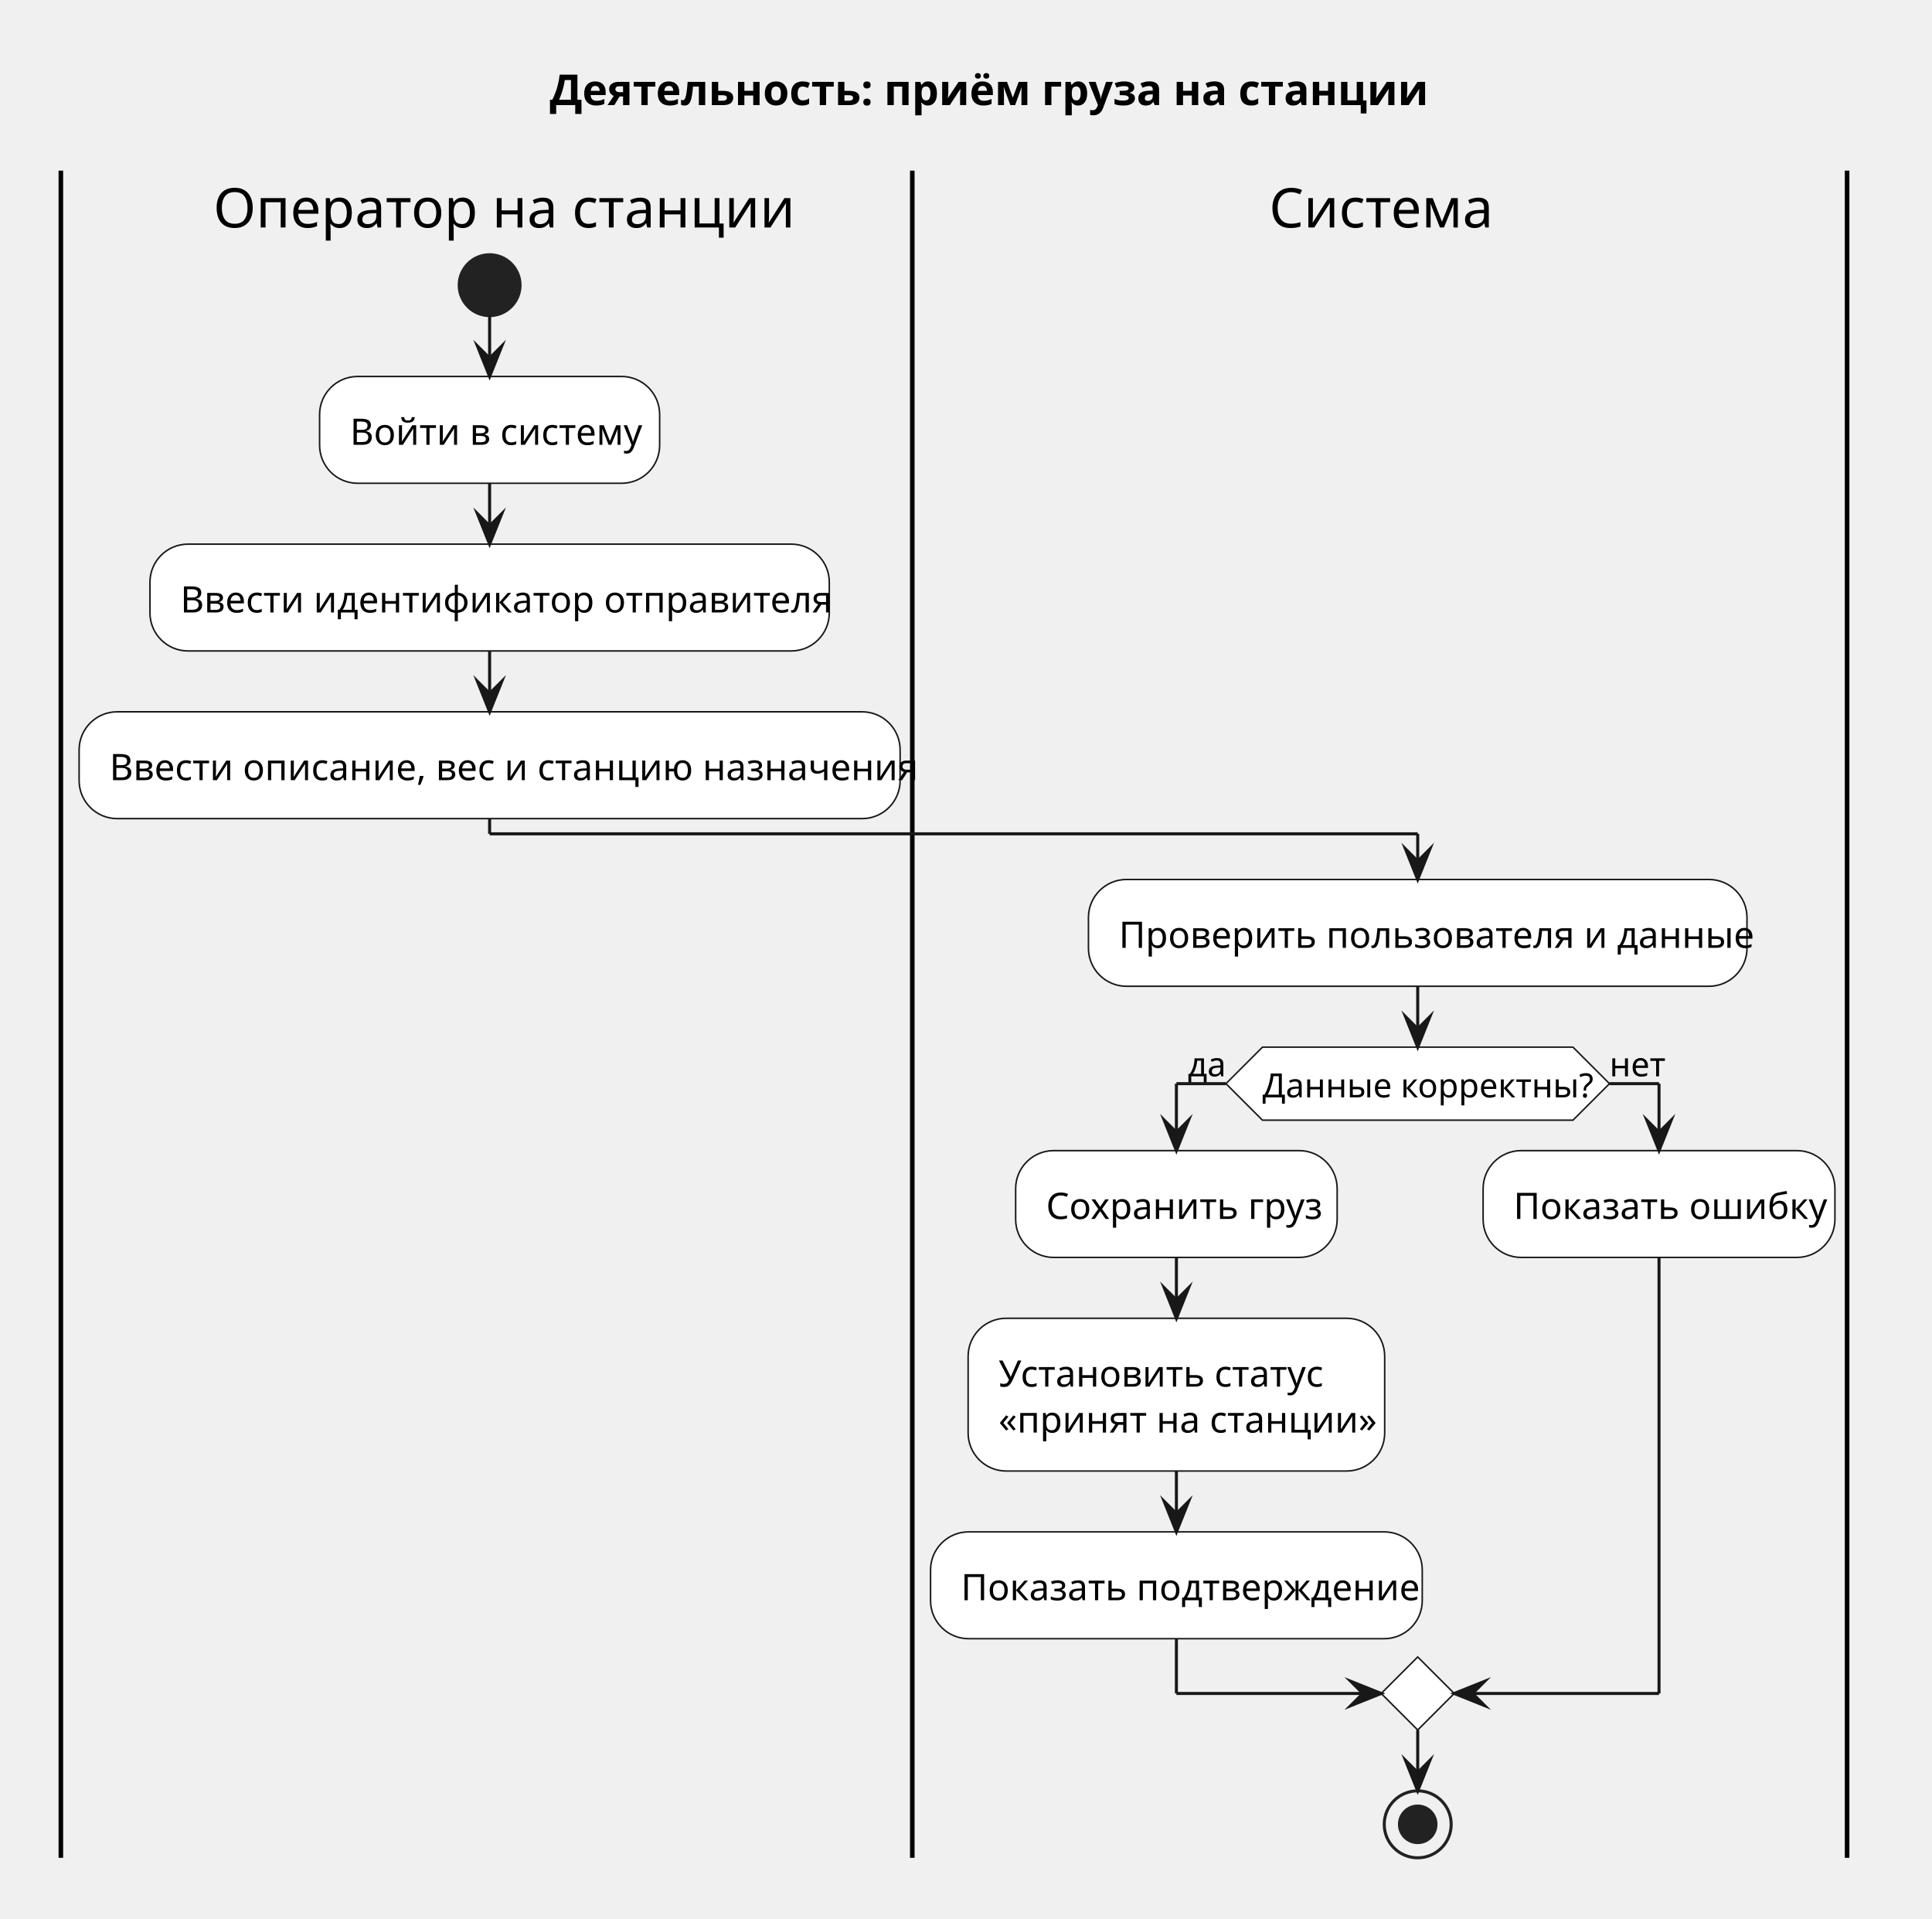
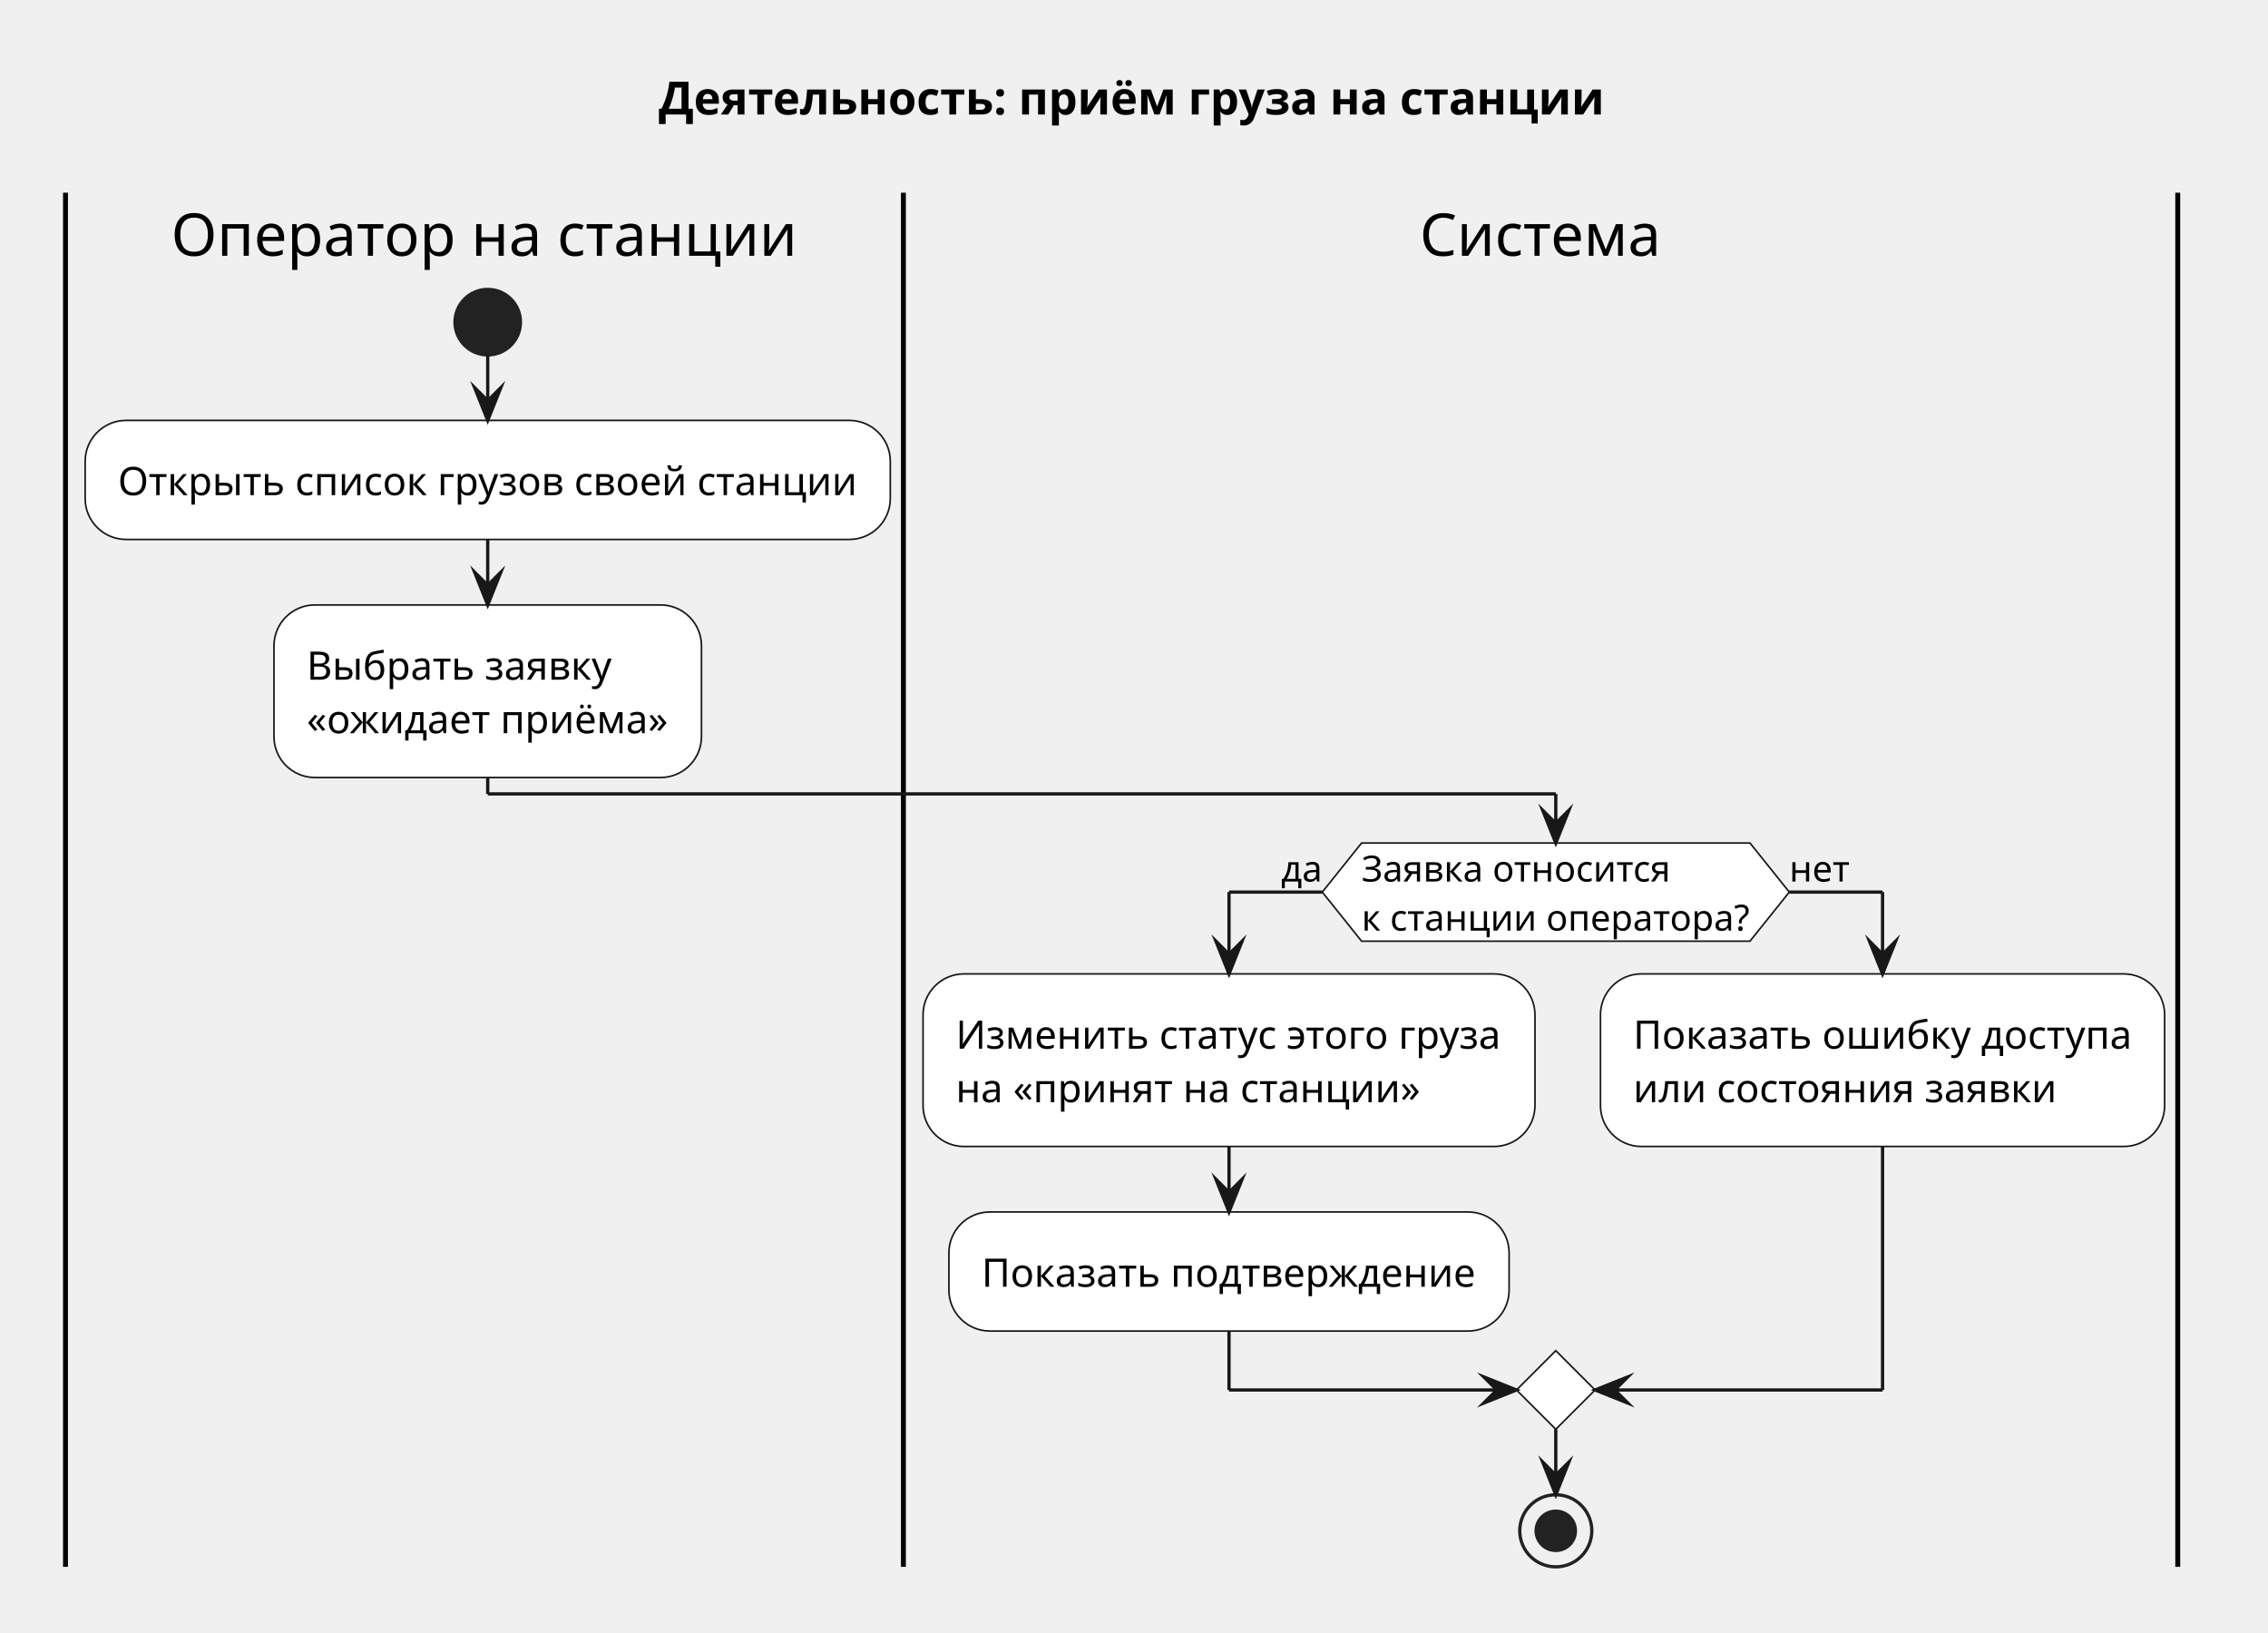
- <svg xmlns="http://www.w3.org/2000/svg" version="1.1" data-diagram-type="ACTIVITY" style="width:992px;height:985px;background:#FFFFFF;" width="992.188px" height="985.938px" viewBox="0 0 992 985" zoomAndPan="magnify" preserveAspectRatio="none" contentStyleType="text/css">
+ <svg xmlns="http://www.w3.org/2000/svg" version="1.1" data-diagram-type="ACTIVITY" style="width:1082px;height:779px;background:#FFFFFF;" width="1082.813px" height="779.688px" viewBox="0 0 1082 779" zoomAndPan="magnify" preserveAspectRatio="none" contentStyleType="text/css">
  <defs />
  <g font-family="sans-serif" lengthAdjust="spacing">
    <g class="title" data-source-line="1">
-       <text x="282.276" y="53.958" fill="#000" font-size="21.875" textLength="425.259" font-weight="700">Деятельность: приём груза на станции</text>
+       <text x="314.257" y="54.634" fill="#000" font-size="21.875" textLength="451.586" font-weight="700">Деятельность: приём груза на станции</text>
    </g>
-     <rect x="31.25" y="87.601" width="919.498" height="35.376" fill="none" style="stroke:none;" />
-     <ellipse cx="251.399" cy="146.414" rx="15.625" ry="15.625" fill="#222" style="stroke:#222;stroke-width:1.563;" />
-     <rect x="164.098" y="193.289" width="174.603" height="54.834" fill="#FFF" style="stroke:#181818;stroke-width:0.781;" rx="19.531" ry="19.531" />
-     <text x="179.723" y="228.378" fill="#000" font-size="18.75" textLength="143.353">Войти в систему</text>
-     <rect x="76.999" y="279.373" width="348.801" height="54.834" fill="#FFF" style="stroke:#181818;stroke-width:0.781;" rx="19.531" ry="19.531" />
-     <text x="92.624" y="314.462" fill="#000" font-size="18.75" textLength="317.551">Ввести идентификатор отправителя</text>
-     <rect x="40.625" y="365.457" width="421.548" height="54.834" fill="#FFF" style="stroke:#181818;stroke-width:0.781;" rx="19.531" ry="19.531" />
-     <text x="56.25" y="400.546" fill="#000" font-size="18.75" textLength="390.298">Ввести описание, вес и станцию назначения</text>
-     <line x1="31.25" y1="87.601" x2="31.25" y2="953.836" style="stroke:#000;stroke-width:2.344;" />
-     <rect x="558.871" y="451.541" width="338.126" height="54.834" fill="#FFF" style="stroke:#181818;stroke-width:0.781;" rx="19.531" ry="19.531" />
-     <text x="574.496" y="486.63" fill="#000" font-size="18.75" textLength="306.876">Проверить пользователя и данные</text>
-     <polygon points="648.224,537.625,807.645,537.625,826.395,556.375,807.645,575.125,648.224,575.125,629.474,556.375,648.224,537.625" fill="#FFF" style="stroke:#181818;stroke-width:0.781;stroke-linejoin:miter;stroke-miterlimit:10;" />
-     <text x="648.224" y="563.408" fill="#000" font-size="17.188" textLength="159.421">Данные корректны?</text>
-     <text x="609.886" y="552.599" fill="#000" font-size="17.188" textLength="19.588">да</text>
-     <text x="826.395" y="552.599" fill="#000" font-size="17.188" textLength="26.923">нет</text>
-     <rect x="521.492" y="590.75" width="165.082" height="54.834" fill="#FFF" style="stroke:#181818;stroke-width:0.781;" rx="19.531" ry="19.531" />
-     <text x="537.117" y="625.839" fill="#000" font-size="18.75" textLength="133.832">Сохранить груз</text>
-     <rect x="497.089" y="676.834" width="213.889" height="78.418" fill="#FFF" style="stroke:#181818;stroke-width:0.781;" rx="19.531" ry="19.531" />
-     <text x="512.714" y="711.923" fill="#000" font-size="18.75" textLength="160.812">Установить статус</text>
-     <text x="512.714" y="735.507" fill="#000" font-size="18.75" textLength="182.639">«принят на станции»</text>
-     <rect x="477.798" y="786.502" width="252.469" height="54.834" fill="#FFF" style="stroke:#181818;stroke-width:0.781;" rx="19.531" ry="19.531" />
-     <text x="493.423" y="821.591" fill="#000" font-size="18.75" textLength="221.219">Показать подтверждение</text>
-     <rect x="761.517" y="590.75" width="180.637" height="54.834" fill="#FFF" style="stroke:#181818;stroke-width:0.781;" rx="19.531" ry="19.531" />
-     <text x="777.142" y="625.839" fill="#000" font-size="18.75" textLength="149.387">Показать ошибку</text>
-     <polygon points="727.934,850.711,746.684,869.461,727.934,888.211,709.184,869.461,727.934,850.711" fill="#FFF" style="stroke:#181818;stroke-width:0.781;stroke-linejoin:miter;stroke-miterlimit:10;" />
-     <ellipse cx="727.934" cy="936.649" rx="17.188" ry="17.188" fill="none" style="stroke:#222;stroke-width:1.563;" />
-     <ellipse cx="727.934" cy="936.649" rx="9.375" ry="9.375" fill="#222" style="stroke:#222;stroke-width:1.563;" />
-     <line x1="468.423" y1="87.601" x2="468.423" y2="953.836" style="stroke:#000;stroke-width:2.344;" />
-     <line x1="948.404" y1="87.601" x2="948.404" y2="953.836" style="stroke:#000;stroke-width:2.344;" />
-     <line x1="251.399" y1="162.039" x2="251.399" y2="193.289" style="stroke:#181818;stroke-width:1.563;" />
-     <polygon points="245.149,177.664,251.399,193.289,257.649,177.664,251.399,183.914" fill="#181818" style="stroke:#181818;stroke-width:1.563;stroke-linejoin:miter;stroke-miterlimit:10;" />
-     <line x1="251.399" y1="248.123" x2="251.399" y2="279.373" style="stroke:#181818;stroke-width:1.563;" />
-     <polygon points="245.149,263.748,251.399,279.373,257.649,263.748,251.399,269.998" fill="#181818" style="stroke:#181818;stroke-width:1.563;stroke-linejoin:miter;stroke-miterlimit:10;" />
-     <line x1="251.399" y1="334.207" x2="251.399" y2="365.457" style="stroke:#181818;stroke-width:1.563;" />
-     <polygon points="245.149,349.832,251.399,365.457,257.649,349.832,251.399,356.082" fill="#181818" style="stroke:#181818;stroke-width:1.563;stroke-linejoin:miter;stroke-miterlimit:10;" />
-     <line x1="604.033" y1="645.584" x2="604.033" y2="676.834" style="stroke:#181818;stroke-width:1.563;" />
-     <polygon points="597.783,661.209,604.033,676.834,610.283,661.209,604.033,667.459" fill="#181818" style="stroke:#181818;stroke-width:1.563;stroke-linejoin:miter;stroke-miterlimit:10;" />
-     <line x1="604.033" y1="755.252" x2="604.033" y2="786.502" style="stroke:#181818;stroke-width:1.563;" />
-     <polygon points="597.783,770.877,604.033,786.502,610.283,770.877,604.033,777.127" fill="#181818" style="stroke:#181818;stroke-width:1.563;stroke-linejoin:miter;stroke-miterlimit:10;" />
-     <line x1="629.474" y1="556.375" x2="604.033" y2="556.375" style="stroke:#181818;stroke-width:1.563;" />
-     <line x1="604.033" y1="556.375" x2="604.033" y2="590.75" style="stroke:#181818;stroke-width:1.563;" />
-     <polygon points="597.783,575.125,604.033,590.75,610.283,575.125,604.033,581.375" fill="#181818" style="stroke:#181818;stroke-width:1.563;stroke-linejoin:miter;stroke-miterlimit:10;" />
-     <line x1="826.395" y1="556.375" x2="851.836" y2="556.375" style="stroke:#181818;stroke-width:1.563;" />
-     <line x1="851.836" y1="556.375" x2="851.836" y2="590.75" style="stroke:#181818;stroke-width:1.563;" />
-     <polygon points="845.586,575.125,851.836,590.75,858.086,575.125,851.836,581.375" fill="#181818" style="stroke:#181818;stroke-width:1.563;stroke-linejoin:miter;stroke-miterlimit:10;" />
-     <line x1="604.033" y1="841.336" x2="604.033" y2="869.461" style="stroke:#181818;stroke-width:1.563;" />
-     <line x1="604.033" y1="869.461" x2="709.184" y2="869.461" style="stroke:#181818;stroke-width:1.563;" />
-     <polygon points="693.559,863.211,709.184,869.461,693.559,875.711,699.809,869.461" fill="#181818" style="stroke:#181818;stroke-width:1.563;stroke-linejoin:miter;stroke-miterlimit:10;" />
-     <line x1="851.836" y1="645.584" x2="851.836" y2="869.461" style="stroke:#181818;stroke-width:1.563;" />
-     <line x1="851.836" y1="869.461" x2="746.684" y2="869.461" style="stroke:#181818;stroke-width:1.563;" />
-     <polygon points="762.309,863.211,746.684,869.461,762.309,875.711,756.059,869.461" fill="#181818" style="stroke:#181818;stroke-width:1.563;stroke-linejoin:miter;stroke-miterlimit:10;" />
-     <line x1="727.934" y1="506.375" x2="727.934" y2="537.625" style="stroke:#181818;stroke-width:1.563;" />
-     <polygon points="721.684,522,727.934,537.625,734.184,522,727.934,528.25" fill="#181818" style="stroke:#181818;stroke-width:1.563;stroke-linejoin:miter;stroke-miterlimit:10;" />
-     <line x1="727.934" y1="888.211" x2="727.934" y2="919.461" style="stroke:#181818;stroke-width:1.563;" />
-     <polygon points="721.684,903.836,727.934,919.461,734.184,903.836,727.934,910.086" fill="#181818" style="stroke:#181818;stroke-width:1.563;stroke-linejoin:miter;stroke-miterlimit:10;" />
-     <line x1="251.399" y1="420.291" x2="251.399" y2="428.104" style="stroke:#181818;stroke-width:1.563;" />
-     <line x1="251.399" y1="428.104" x2="727.934" y2="428.104" style="stroke:#181818;stroke-width:1.563;" />
-     <line x1="727.934" y1="428.104" x2="727.934" y2="451.541" style="stroke:#181818;stroke-width:1.563;" />
-     <polygon points="721.684,435.916,727.934,451.541,734.184,435.916,727.934,442.166" fill="#181818" style="stroke:#181818;stroke-width:1.563;stroke-linejoin:miter;stroke-miterlimit:10;" />
-     <text x="109.514" y="116.797" fill="#000" font-size="28.125" textLength="280.646">Оператор на станции</text>
-     <text x="651.621" y="116.797" fill="#000" font-size="28.125" textLength="113.585">Система</text>
+     <rect x="31.25" y="91.94" width="1009.787" height="38.306" fill="none" style="stroke:none;" />
+     <ellipse cx="232.679" cy="153.684" rx="15.625" ry="15.625" fill="#222" style="stroke:#222;stroke-width:1.563;" />
+     <rect x="40.625" y="200.559" width="384.109" height="56.788" fill="#FFF" style="stroke:#181818;stroke-width:0.781;" rx="19.531" ry="19.531" />
+     <text x="56.25" y="236.228" fill="#000" font-size="18.75" textLength="352.859">Открыть список грузов своей станции</text>
+     <rect x="130.701" y="288.597" width="203.957" height="82.325" fill="#FFF" style="stroke:#181818;stroke-width:0.781;" rx="19.531" ry="19.531" />
+     <text x="146.326" y="324.266" fill="#000" font-size="18.75" textLength="145.463">Выбрать заявку</text>
+     <text x="146.326" y="349.803" fill="#000" font-size="18.75" textLength="172.707">«ожидает приёма»</text>
+     <line x1="31.25" y1="91.94" x2="31.25" y2="747.478" style="stroke:#000;stroke-width:2.344;" />
+     <polygon points="649.573,402.172,834.87,402.172,853.62,425.581,834.87,448.99,649.573,448.99,630.823,425.581,649.573,402.172" fill="#FFF" style="stroke:#181818;stroke-width:0.781;stroke-linejoin:miter;stroke-miterlimit:10;" />
+     <text x="649.573" y="420.545" fill="#000" font-size="17.188" textLength="147.726">Заявка относится</text>
+     <text x="649.573" y="443.954" fill="#000" font-size="17.188" textLength="185.297">к станции оператора?</text>
+     <text x="611.195" y="420.545" fill="#000" font-size="17.188" textLength="19.628">да</text>
+     <text x="853.62" y="420.545" fill="#000" font-size="17.188" textLength="28.823">нет</text>
+     <rect x="440.359" y="464.615" width="291.933" height="82.325" fill="#FFF" style="stroke:#181818;stroke-width:0.781;" rx="19.531" ry="19.531" />
+     <text x="455.984" y="500.284" fill="#000" font-size="18.75" textLength="260.683">Изменить статус этого груза</text>
+     <text x="455.984" y="525.822" fill="#000" font-size="18.75" textLength="221.627">на «принят на станции»</text>
+     <rect x="452.696" y="578.191" width="267.258" height="56.788" fill="#FFF" style="stroke:#181818;stroke-width:0.781;" rx="19.531" ry="19.531" />
+     <text x="468.321" y="613.86" fill="#000" font-size="18.75" textLength="236.008">Показать подтверждение</text>
+     <rect x="763.542" y="464.615" width="269.152" height="82.325" fill="#FFF" style="stroke:#181818;stroke-width:0.781;" rx="19.531" ry="19.531" />
+     <text x="779.167" y="500.284" fill="#000" font-size="18.75" textLength="237.902">Показать ошибку доступа</text>
+     <text x="779.167" y="525.822" fill="#000" font-size="18.75" textLength="202.239">или состояния заявки</text>
+     <polygon points="742.221,644.353,760.971,663.103,742.221,681.853,723.471,663.103,742.221,644.353" fill="#FFF" style="stroke:#181818;stroke-width:0.781;stroke-linejoin:miter;stroke-miterlimit:10;" />
+     <ellipse cx="742.221" cy="730.291" rx="17.188" ry="17.188" fill="none" style="stroke:#222;stroke-width:1.563;" />
+     <ellipse cx="742.221" cy="730.291" rx="9.375" ry="9.375" fill="#222" style="stroke:#222;stroke-width:1.563;" />
+     <line x1="430.984" y1="91.94" x2="430.984" y2="747.478" style="stroke:#000;stroke-width:2.344;" />
+     <line x1="1038.943" y1="91.94" x2="1038.943" y2="747.478" style="stroke:#000;stroke-width:2.344;" />
+     <line x1="232.679" y1="169.309" x2="232.679" y2="200.559" style="stroke:#181818;stroke-width:1.563;" />
+     <polygon points="226.429,184.934,232.679,200.559,238.929,184.934,232.679,191.184" fill="#181818" style="stroke:#181818;stroke-width:1.563;stroke-linejoin:miter;stroke-miterlimit:10;" />
+     <line x1="232.679" y1="257.347" x2="232.679" y2="288.597" style="stroke:#181818;stroke-width:1.563;" />
+     <polygon points="226.429,272.972,232.679,288.597,238.929,272.972,232.679,279.222" fill="#181818" style="stroke:#181818;stroke-width:1.563;stroke-linejoin:miter;stroke-miterlimit:10;" />
+     <line x1="586.325" y1="546.941" x2="586.325" y2="578.191" style="stroke:#181818;stroke-width:1.563;" />
+     <polygon points="580.075,562.566,586.325,578.191,592.575,562.566,586.325,568.816" fill="#181818" style="stroke:#181818;stroke-width:1.563;stroke-linejoin:miter;stroke-miterlimit:10;" />
+     <line x1="630.823" y1="425.581" x2="586.325" y2="425.581" style="stroke:#181818;stroke-width:1.563;" />
+     <line x1="586.325" y1="425.581" x2="586.325" y2="464.615" style="stroke:#181818;stroke-width:1.563;" />
+     <polygon points="580.075,448.99,586.325,464.615,592.575,448.99,586.325,455.24" fill="#181818" style="stroke:#181818;stroke-width:1.563;stroke-linejoin:miter;stroke-miterlimit:10;" />
+     <line x1="853.62" y1="425.581" x2="898.118" y2="425.581" style="stroke:#181818;stroke-width:1.563;" />
+     <line x1="898.118" y1="425.581" x2="898.118" y2="464.615" style="stroke:#181818;stroke-width:1.563;" />
+     <polygon points="891.868,448.99,898.118,464.615,904.368,448.99,898.118,455.24" fill="#181818" style="stroke:#181818;stroke-width:1.563;stroke-linejoin:miter;stroke-miterlimit:10;" />
+     <line x1="586.325" y1="634.978" x2="586.325" y2="663.103" style="stroke:#181818;stroke-width:1.563;" />
+     <line x1="586.325" y1="663.103" x2="723.471" y2="663.103" style="stroke:#181818;stroke-width:1.563;" />
+     <polygon points="707.846,656.853,723.471,663.103,707.846,669.353,714.096,663.103" fill="#181818" style="stroke:#181818;stroke-width:1.563;stroke-linejoin:miter;stroke-miterlimit:10;" />
+     <line x1="898.118" y1="546.941" x2="898.118" y2="663.103" style="stroke:#181818;stroke-width:1.563;" />
+     <line x1="898.118" y1="663.103" x2="760.971" y2="663.103" style="stroke:#181818;stroke-width:1.563;" />
+     <polygon points="776.596,656.853,760.971,663.103,776.596,669.353,770.346,663.103" fill="#181818" style="stroke:#181818;stroke-width:1.563;stroke-linejoin:miter;stroke-miterlimit:10;" />
+     <line x1="742.221" y1="681.853" x2="742.221" y2="713.103" style="stroke:#181818;stroke-width:1.563;" />
+     <polygon points="735.971,697.478,742.221,713.103,748.471,697.478,742.221,703.728" fill="#181818" style="stroke:#181818;stroke-width:1.563;stroke-linejoin:miter;stroke-miterlimit:10;" />
+     <line x1="232.679" y1="370.922" x2="232.679" y2="378.734" style="stroke:#181818;stroke-width:1.563;" />
+     <line x1="232.679" y1="378.734" x2="742.221" y2="378.734" style="stroke:#181818;stroke-width:1.563;" />
+     <line x1="742.221" y1="378.734" x2="742.221" y2="402.172" style="stroke:#181818;stroke-width:1.563;" />
+     <polygon points="735.971,386.547,742.221,402.172,748.471,386.547,742.221,392.797" fill="#181818" style="stroke:#181818;stroke-width:1.563;stroke-linejoin:miter;stroke-miterlimit:10;" />
+     <text x="81.619" y="122.006" fill="#000" font-size="28.125" textLength="298.995">Оператор на станции</text>
+     <text x="677.279" y="122.006" fill="#000" font-size="28.125" textLength="115.368">Система</text>
  </g>
</svg>
